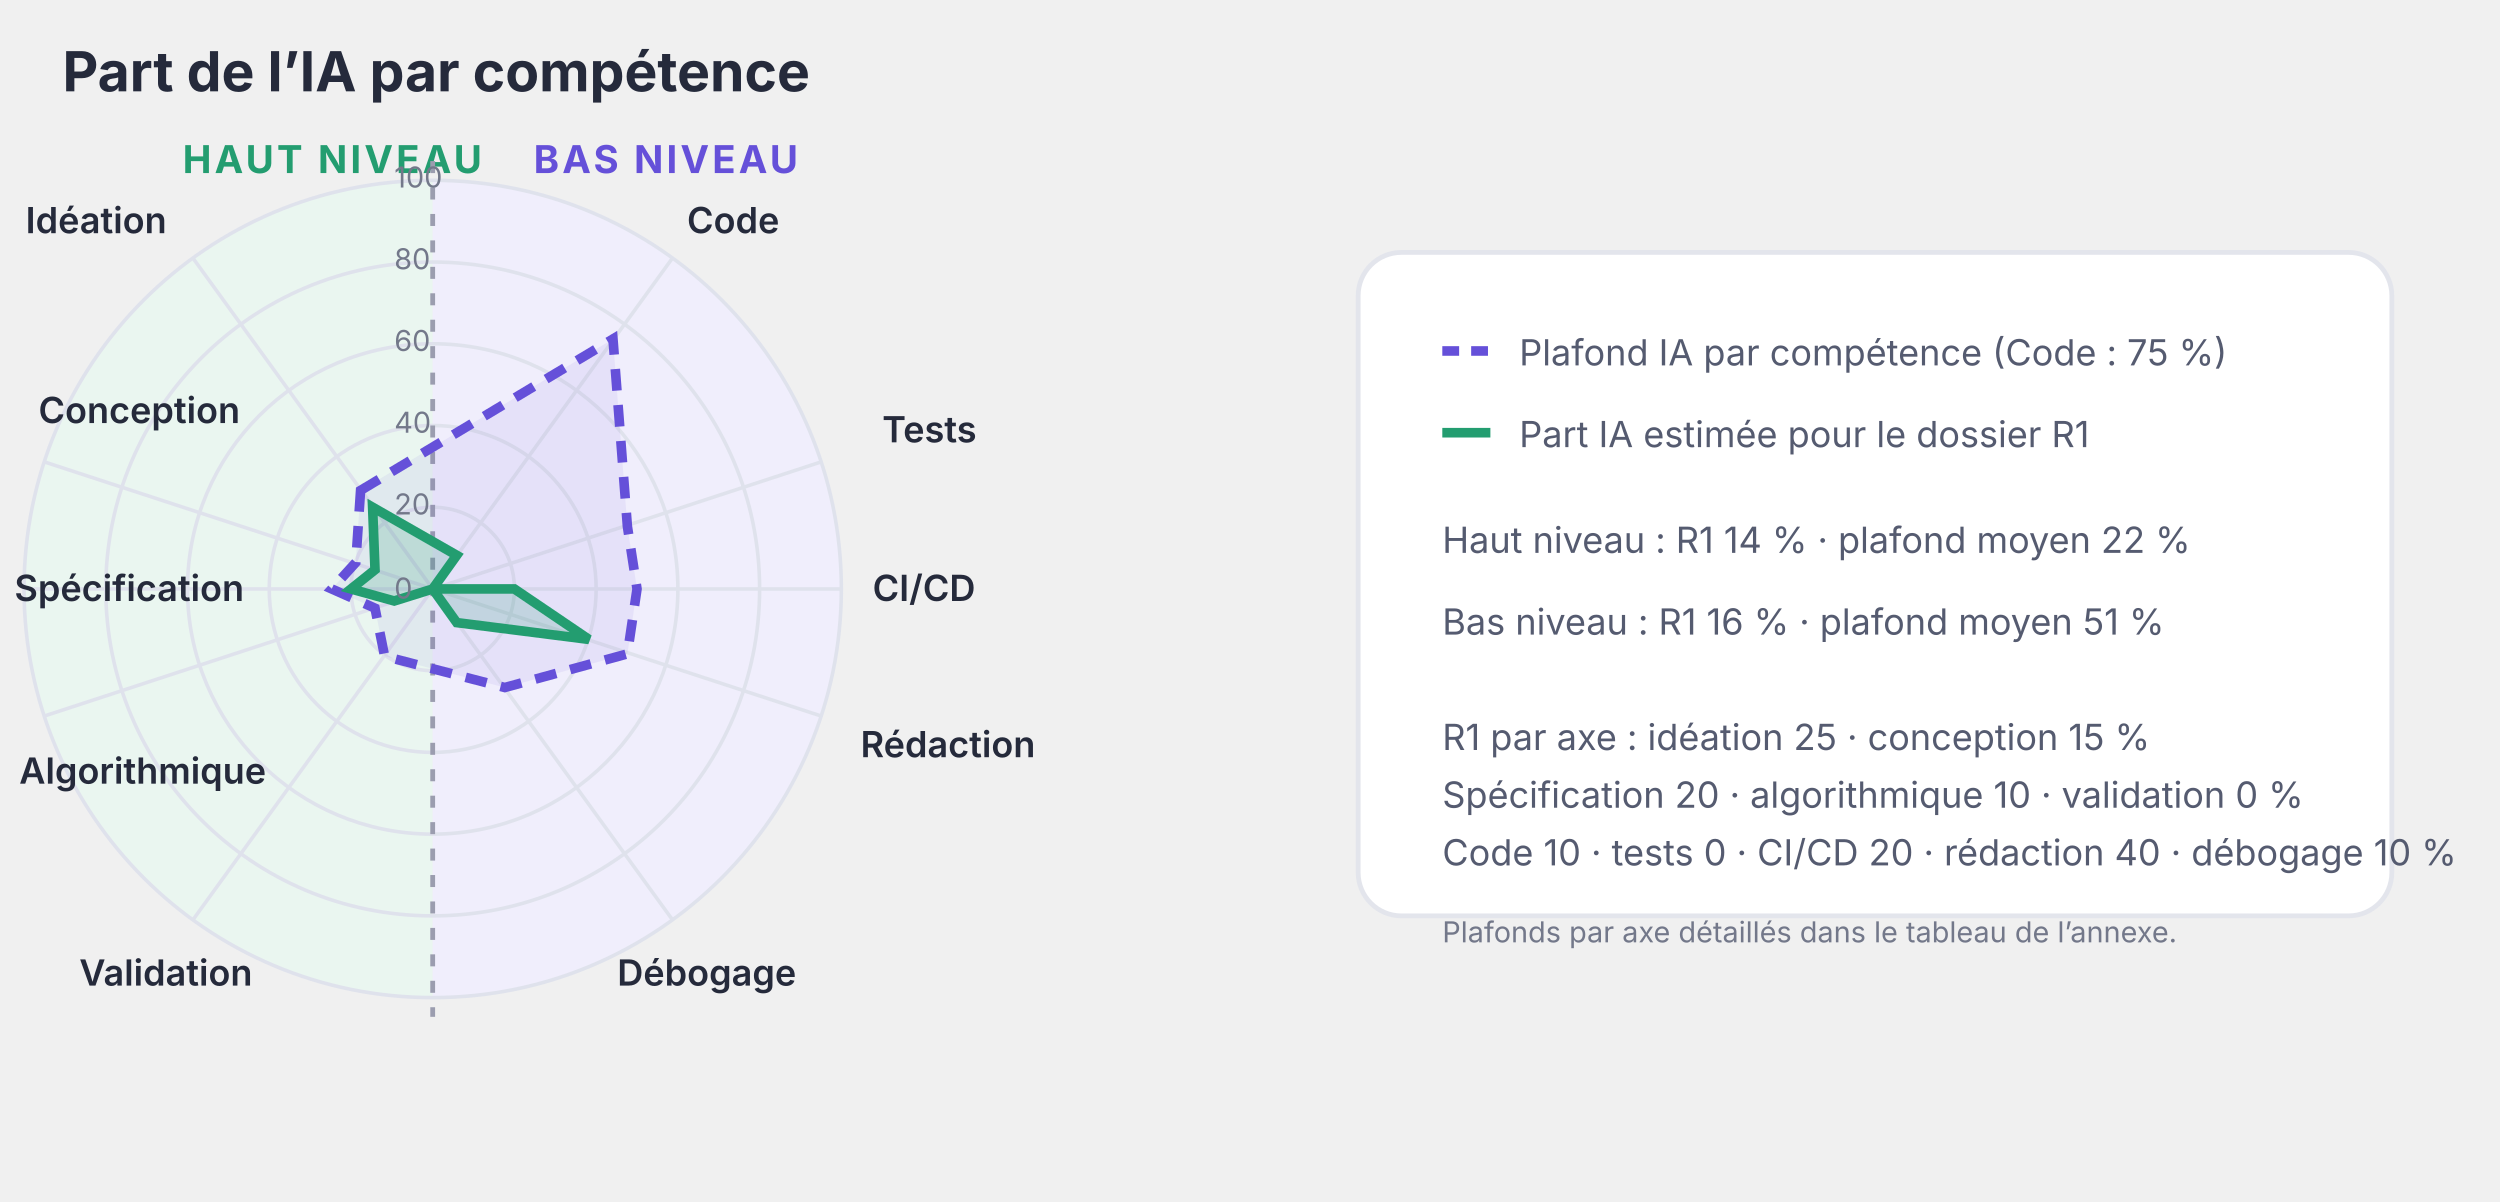
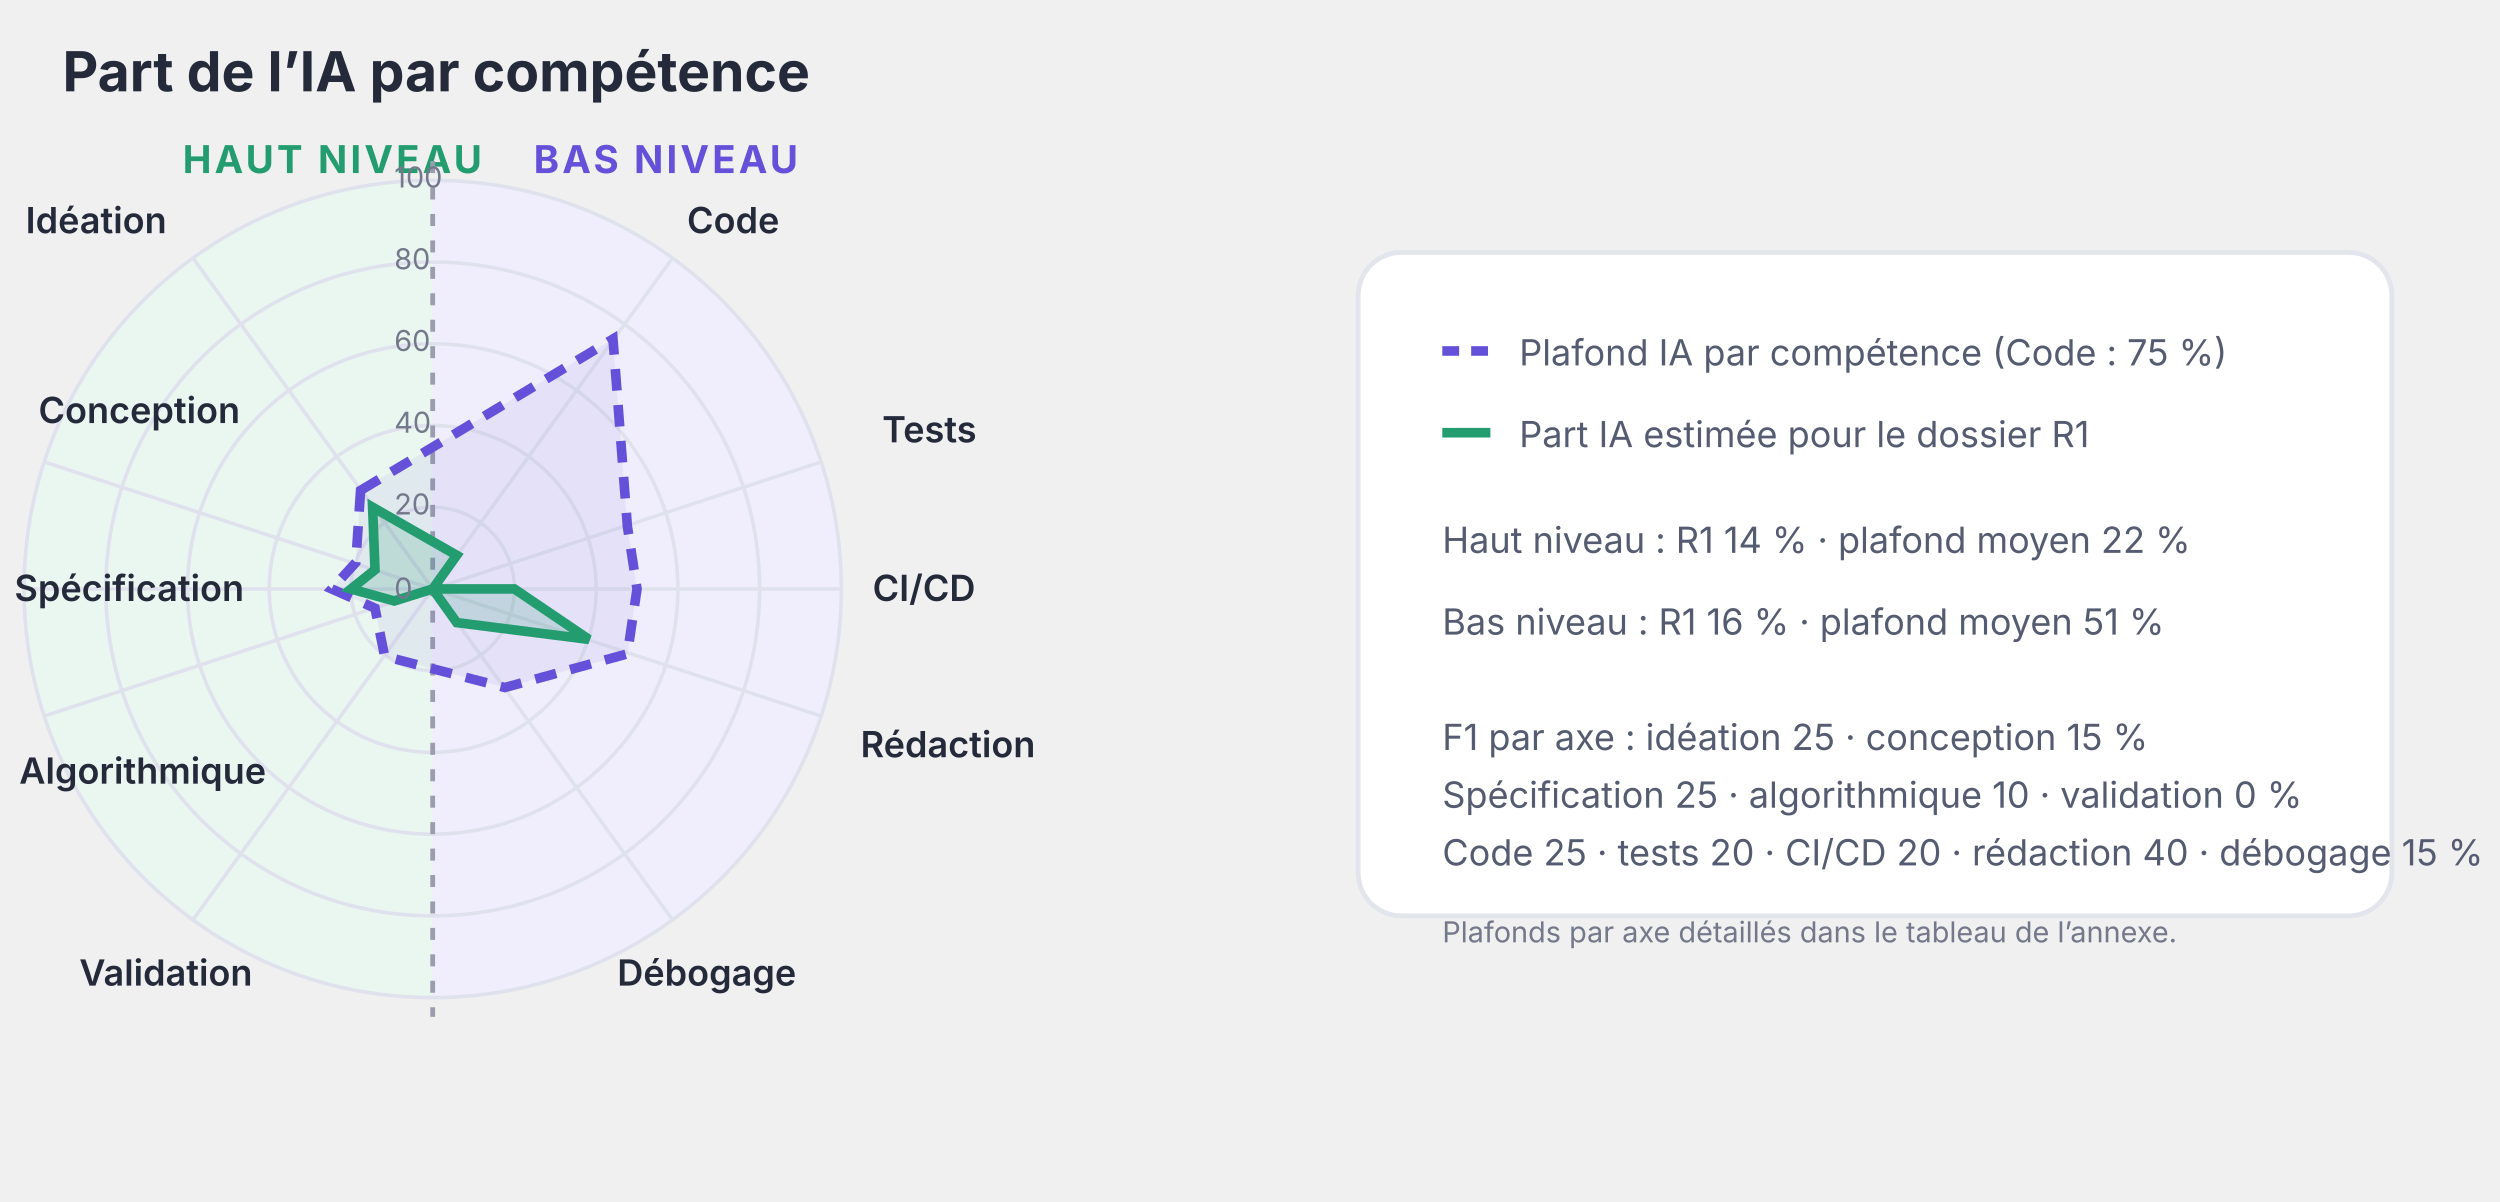
<svg xmlns="http://www.w3.org/2000/svg" width="180mm" height="86.54mm" viewBox="0 0 1040 500" role="img" aria-labelledby="title desc">
  <style>
    text { font-family: Inter, "Helvetica Neue", Arial, sans-serif; fill: #252a3b; }
    .title { font-size: 23px; font-weight: 700; }
    .section { font-size: 16px; font-weight: 700; letter-spacing: 1.3px; }
    .label { font-size: 15px; font-weight: 600; }
    .detail { font-size: 15px; fill: #555b70; }
    .tick { font-size: 12px; fill: #73788a; }
    .ring { fill: none; stroke: #dfe2ec; stroke-width: 1.5; }
    .axis { stroke: #dfe2ec; stroke-width: 1.5; }
    .split { stroke: #9b9daf; stroke-width: 2; stroke-dasharray: 5 6; }
    .high { fill: #239d70; }
    .low { fill: #6550d9; }
    .goal { fill: #6550d9; fill-opacity: .08; stroke: #6550d9; stroke-width: 4; stroke-dasharray: 9 6; }
    .actual { fill: #239d70; fill-opacity: .18; stroke: #239d70; stroke-width: 4; }
  </style>
  <text x="26" y="38" class="title">Part de l’IA par compétence</text>
  <path d="M180 75 A170 170 0 0 0 180 415 Z" fill="#eaf6f0" />
  <path d="M180 75 A170 170 0 0 1 180 415 Z" fill="#f0eefc" />
  <text x="76" y="72" class="section high">HAUT NIVEAU</text>
  <text x="222" y="72" class="section low">BAS NIVEAU</text>
  <circle cx="180" cy="245" r="34" class="ring" />
  <circle cx="180" cy="245" r="68" class="ring" />
  <circle cx="180" cy="245" r="102" class="ring" />
  <circle cx="180" cy="245" r="136" class="ring" />
  <circle cx="180" cy="245" r="170" class="ring" />
  <line x1="180" y1="245" x2="80" y2="107" class="axis" />
  <line x1="180" y1="245" x2="280" y2="107" class="axis" />
  <line x1="180" y1="245" x2="342" y2="192" class="axis" />
  <line x1="180" y1="245" x2="350" y2="245" class="axis" />
  <line x1="180" y1="245" x2="342" y2="298" class="axis" />
  <line x1="180" y1="245" x2="280" y2="383" class="axis" />
  <line x1="180" y1="245" x2="80" y2="383" class="axis" />
  <line x1="180" y1="245" x2="18" y2="298" class="axis" />
  <line x1="180" y1="245" x2="10" y2="245" class="axis" />
  <line x1="180" y1="245" x2="18" y2="192" class="axis" />
  <line x1="180" y1="67" x2="180" y2="423" class="split" />
  <polygon points="150,204 255,141 261,219 265,245 261,272 210,286 160,273 156,253 138,245 148,234" class="goal" />
  <polygon points="155,211 190,231 180,245 214,245 245,266 190,259 180,245 164,250 146,245 156,237" class="actual" />
  <text x="164" y="78" class="tick">100</text>
  <text x="164" y="112" class="tick">80</text>
  <text x="164" y="146" class="tick">60</text>
  <text x="164" y="180" class="tick">40</text>
  <text x="164" y="214" class="tick">20</text>
  <text x="164" y="249" class="tick">0</text>
  <text x="40" y="97" text-anchor="middle" class="label">Idéation</text>
  <text x="305" y="97" text-anchor="middle" class="label">Code</text>
  <text x="367" y="184" class="label">Tests</text>
  <text x="363" y="250" class="label">CI/CD</text>
  <text x="358" y="315" class="label">Rédaction</text>
  <text x="294" y="410" text-anchor="middle" class="label">Débogage</text>
  <text x="69" y="410" text-anchor="middle" class="label">Validation</text>
  <text x="8" y="326" class="label">Algorithmique</text>
  <text x="6" y="250" class="label">Spécification</text>
  <text x="16" y="176" class="label">Conception</text>
  <rect x="565" y="105" width="430" height="276" rx="18" fill="#ffffff" stroke="#e3e5ec" stroke-width="2" />
  <line x1="600" y1="146" x2="620" y2="146" stroke="#6550d9" stroke-width="4" stroke-dasharray="7 5" />
  <text x="632" y="152" class="detail">Plafond IA par compétence (Code : 75 %)</text>
  <line x1="600" y1="180" x2="620" y2="180" stroke="#239d70" stroke-width="4" />
  <text x="632" y="186" class="detail">Part IA estimée pour le dossier R1</text>
  <text x="600" y="230" class="detail">Haut niveau : R1 14 % · plafond moyen 22 %</text>
  <text x="600" y="264" class="detail">Bas niveau : R1 16 % · plafond moyen 51 %</text>
-   <text x="600" y="312" class="detail">R1 par axe : idéation 25 · conception 15 %</text>
-   <text x="600" y="336" class="detail">Spécification 20 · algorithmique 10 · validation 0 %</text>
-   <text x="600" y="360" class="detail">Code 10 · tests 0 · CI/CD 20 · rédaction 40 · débogage 10 %</text>
+   <text x="600" y="312" class="detail">F1 par axe : idéation 25 · conception 15 %</text>
+   <text x="600" y="336" class="detail">Spécification 25 · algorithmique 10 · validation 0 %</text>
+   <text x="600" y="360" class="detail">Code 25 · tests 20 · CI/CD 20 · rédaction 40 · débogage 15 %</text>
  <text x="600" y="392" class="tick">Plafonds par axe détaillés dans le tableau de l’annexe.</text>
</svg>
